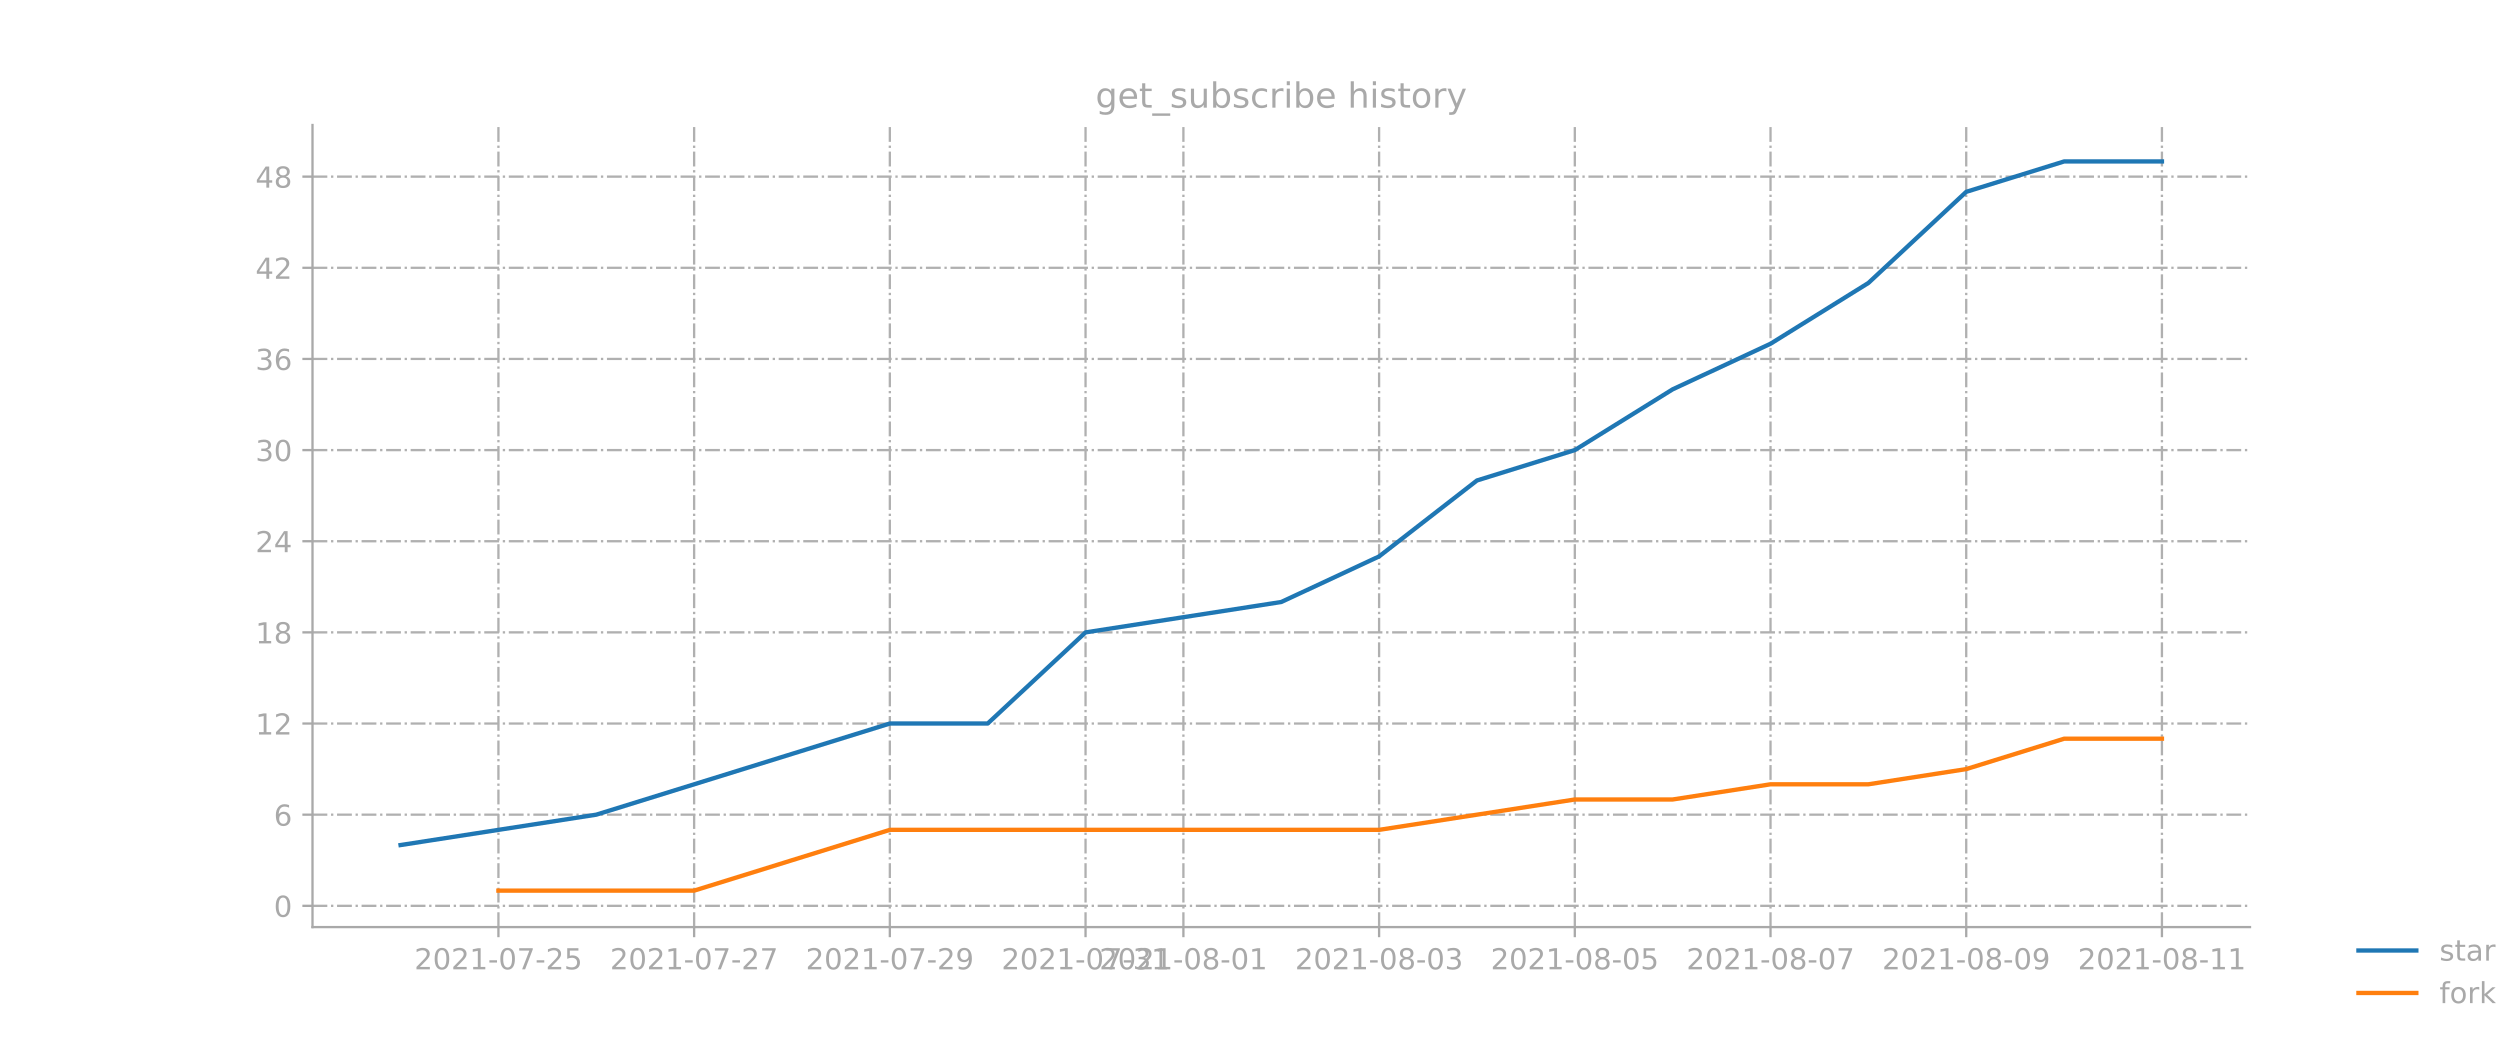
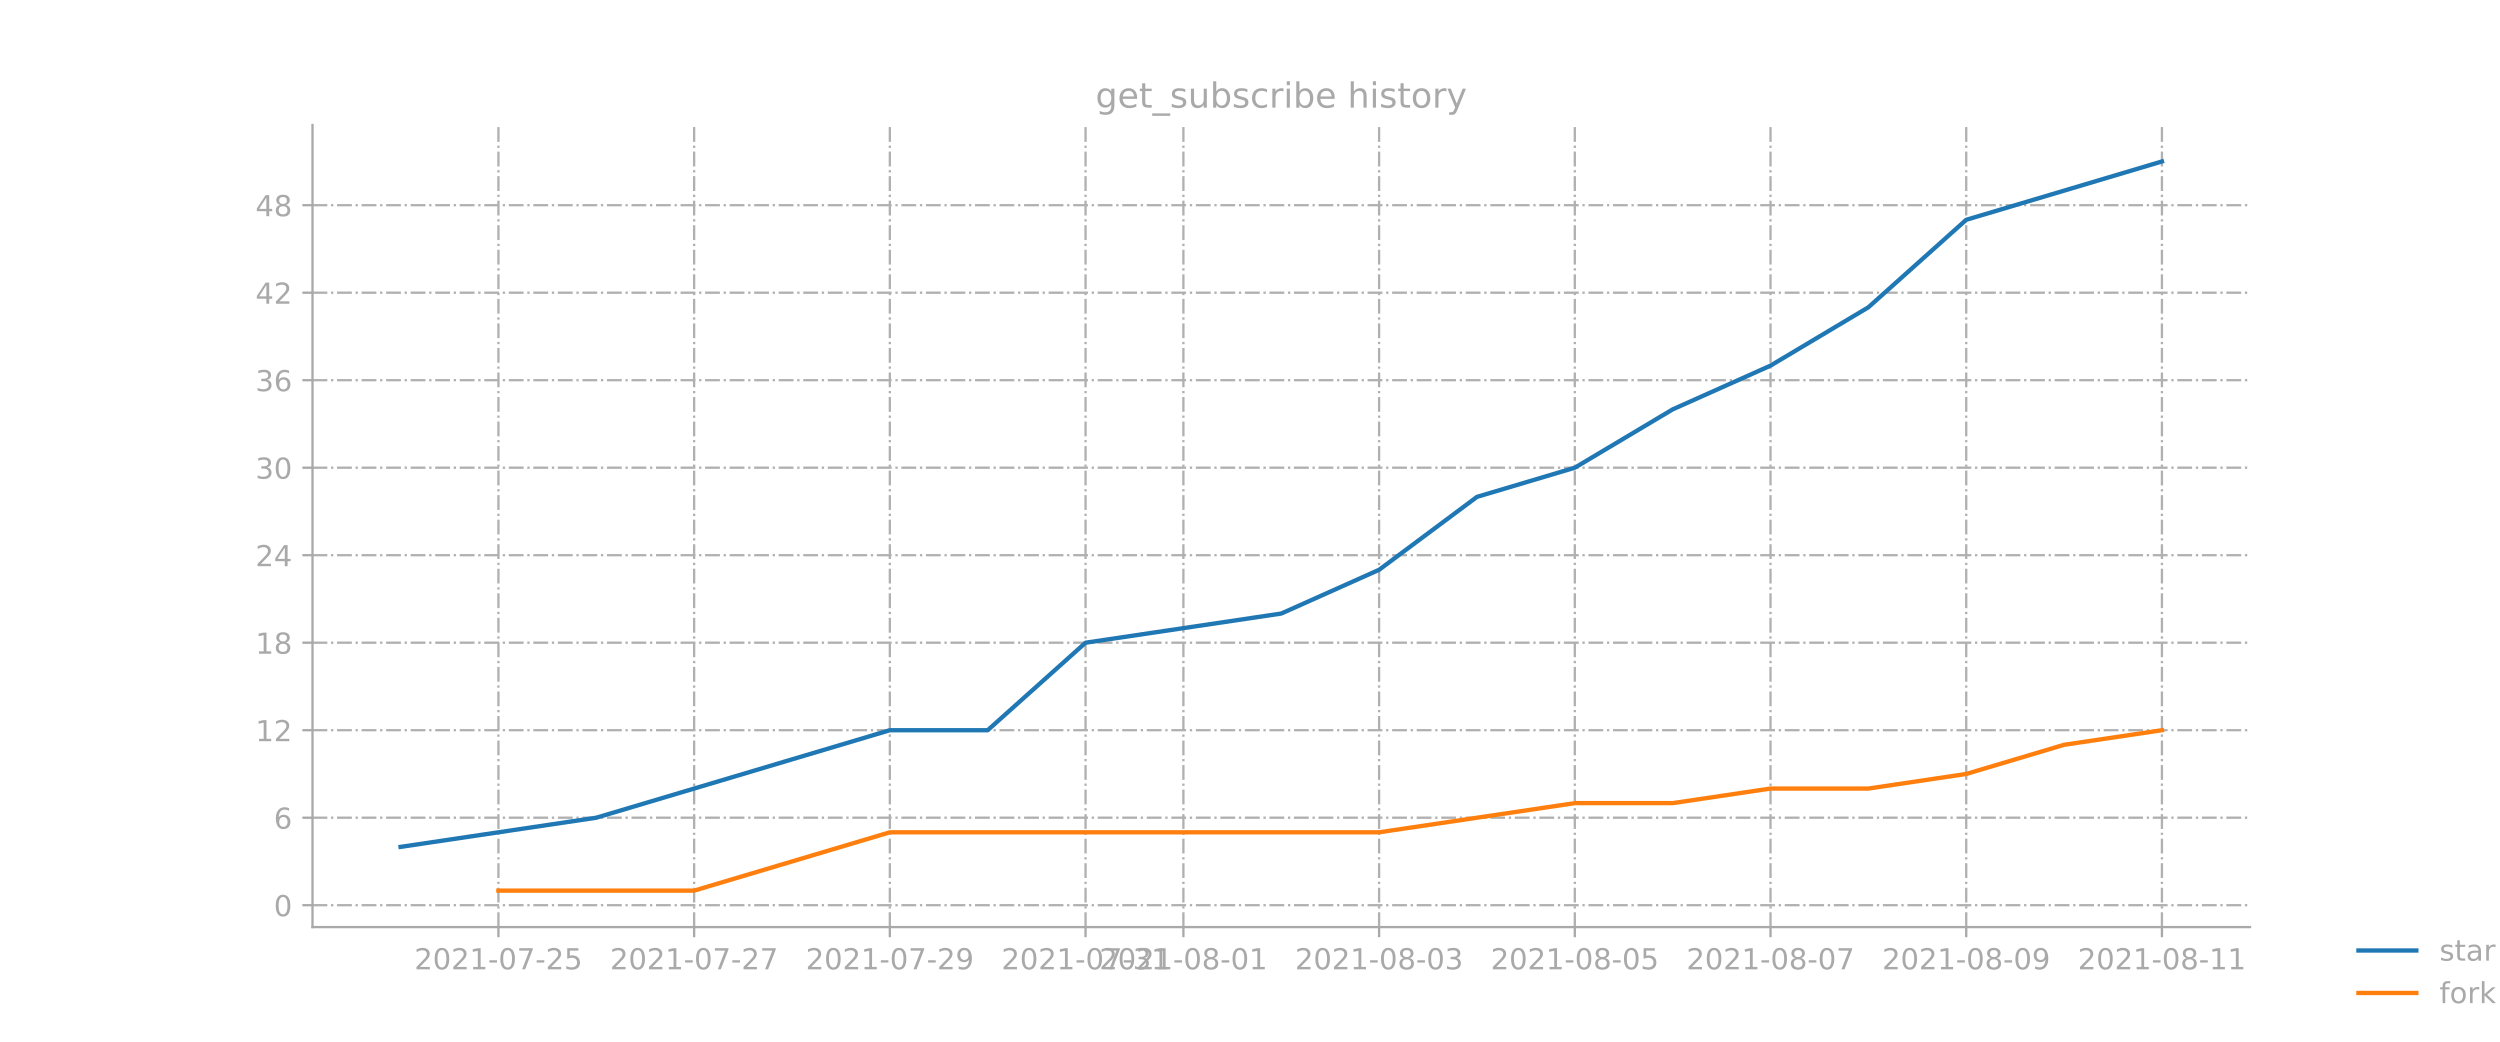
<svg xmlns="http://www.w3.org/2000/svg" xmlns:xlink="http://www.w3.org/1999/xlink" height="360pt" version="1.1" viewBox="0 0 864 360" width="864pt">
  <defs>
    <style type="text/css">*{stroke-linecap:butt;stroke-linejoin:round;}</style>
  </defs>
  <g id="figure_1">
    <g id="patch_1">
      <path d="M 0 360  L 864 360  L 864 0  L 0 0  z " style="fill:none;opacity:0;" />
    </g>
    <g id="axes_1">
      <g id="patch_2">
        <path d="M 108 320.4  L 777.6 320.4  L 777.6 43.2  L 108 43.2  z " style="fill:none;opacity:0;" />
      </g>
      <g id="matplotlib.axis_1">
        <g id="xtick_1">
          <g id="line2d_1">
-             <path clip-path="url(#pa66a70c514)" d="M 172.255 320.4  L 172.255 43.2  " style="fill:none;stroke:#b0b0b0;stroke-dasharray:5.12,1.28,0.8,1.28;stroke-dashoffset:0;stroke-width:0.8;" />
+             <path clip-path="url(#p1ab8860527)" d="M 172.255 320.4  L 172.255 43.2  " style="fill:none;stroke:#b0b0b0;stroke-dasharray:5.12,1.28,0.8,1.28;stroke-dashoffset:0;stroke-width:0.8;" />
          </g>
          <g id="line2d_2">
            <defs>
-               <path d="M 0 0  L 0 3.5  " id="m9c4c644aa0" style="stroke:#a9a9a9;stroke-width:0.8;" />
+               <path d="M 0 0  L 0 3.5  " id="mc7cd4d01b9" style="stroke:#a9a9a9;stroke-width:0.8;" />
            </defs>
            <g>
-               <use style="fill:#a9a9a9;stroke:#a9a9a9;stroke-width:0.8;" x="172.255" xlink:href="#m9c4c644aa0" y="320.4" />
+               <use style="fill:#a9a9a9;stroke:#a9a9a9;stroke-width:0.8;" x="172.255" xlink:href="#mc7cd4d01b9" y="320.4" />
            </g>
          </g>
          <g id="text_1">
            <g style="fill:#a9a9a9;" transform="translate(143.1967 334.9984)scale(0.1 -0.1)">
              <defs>
                <path d="M 1228 531  L 3431 531  L 3431 0  L 469 0  L 469 531  Q 828 903 1448 1529  Q 2069 2156 2228 2338  Q 2531 2678 2651 2914  Q 2772 3150 2772 3378  Q 2772 3750 2511 3984  Q 2250 4219 1831 4219  Q 1534 4219 1204 4116  Q 875 4013 500 3803  L 500 4441  Q 881 4594 1212 4672  Q 1544 4750 1819 4750  Q 2544 4750 2975 4387  Q 3406 4025 3406 3419  Q 3406 3131 3298 2873  Q 3191 2616 2906 2266  Q 2828 2175 2409 1742  Q 1991 1309 1228 531  z " id="DejaVuSans-32" transform="scale(0.015625)" />
                <path d="M 2034 4250  Q 1547 4250 1301 3770  Q 1056 3291 1056 2328  Q 1056 1369 1301 889  Q 1547 409 2034 409  Q 2525 409 2770 889  Q 3016 1369 3016 2328  Q 3016 3291 2770 3770  Q 2525 4250 2034 4250  z M 2034 4750  Q 2819 4750 3233 4129  Q 3647 3509 3647 2328  Q 3647 1150 3233 529  Q 2819 -91 2034 -91  Q 1250 -91 836 529  Q 422 1150 422 2328  Q 422 3509 836 4129  Q 1250 4750 2034 4750  z " id="DejaVuSans-30" transform="scale(0.015625)" />
                <path d="M 794 531  L 1825 531  L 1825 4091  L 703 3866  L 703 4441  L 1819 4666  L 2450 4666  L 2450 531  L 3481 531  L 3481 0  L 794 0  L 794 531  z " id="DejaVuSans-31" transform="scale(0.015625)" />
                <path d="M 313 2009  L 1997 2009  L 1997 1497  L 313 1497  L 313 2009  z " id="DejaVuSans-2d" transform="scale(0.015625)" />
                <path d="M 525 4666  L 3525 4666  L 3525 4397  L 1831 0  L 1172 0  L 2766 4134  L 525 4134  L 525 4666  z " id="DejaVuSans-37" transform="scale(0.015625)" />
                <path d="M 691 4666  L 3169 4666  L 3169 4134  L 1269 4134  L 1269 2991  Q 1406 3038 1543 3061  Q 1681 3084 1819 3084  Q 2600 3084 3056 2656  Q 3513 2228 3513 1497  Q 3513 744 3044 326  Q 2575 -91 1722 -91  Q 1428 -91 1123 -41  Q 819 9 494 109  L 494 744  Q 775 591 1075 516  Q 1375 441 1709 441  Q 2250 441 2565 725  Q 2881 1009 2881 1497  Q 2881 1984 2565 2268  Q 2250 2553 1709 2553  Q 1456 2553 1204 2497  Q 953 2441 691 2322  L 691 4666  z " id="DejaVuSans-35" transform="scale(0.015625)" />
              </defs>
              <use xlink:href="#DejaVuSans-32" />
              <use x="63.623" xlink:href="#DejaVuSans-30" />
              <use x="127.246" xlink:href="#DejaVuSans-32" />
              <use x="190.869" xlink:href="#DejaVuSans-31" />
              <use x="254.492" xlink:href="#DejaVuSans-2d" />
              <use x="290.576" xlink:href="#DejaVuSans-30" />
              <use x="354.199" xlink:href="#DejaVuSans-37" />
              <use x="417.822" xlink:href="#DejaVuSans-2d" />
              <use x="453.906" xlink:href="#DejaVuSans-32" />
              <use x="517.529" xlink:href="#DejaVuSans-35" />
            </g>
          </g>
        </g>
        <g id="xtick_2">
          <g id="line2d_3">
-             <path clip-path="url(#pa66a70c514)" d="M 239.891 320.4  L 239.891 43.2  " style="fill:none;stroke:#b0b0b0;stroke-dasharray:5.12,1.28,0.8,1.28;stroke-dashoffset:0;stroke-width:0.8;" />
+             <path clip-path="url(#p1ab8860527)" d="M 239.891 320.4  L 239.891 43.2  " style="fill:none;stroke:#b0b0b0;stroke-dasharray:5.12,1.28,0.8,1.28;stroke-dashoffset:0;stroke-width:0.8;" />
          </g>
          <g id="line2d_4">
            <g>
-               <use style="fill:#a9a9a9;stroke:#a9a9a9;stroke-width:0.8;" x="239.891" xlink:href="#m9c4c644aa0" y="320.4" />
+               <use style="fill:#a9a9a9;stroke:#a9a9a9;stroke-width:0.8;" x="239.891" xlink:href="#mc7cd4d01b9" y="320.4" />
            </g>
          </g>
          <g id="text_2">
            <g style="fill:#a9a9a9;" transform="translate(210.8331 334.9984)scale(0.1 -0.1)">
              <use xlink:href="#DejaVuSans-32" />
              <use x="63.623" xlink:href="#DejaVuSans-30" />
              <use x="127.246" xlink:href="#DejaVuSans-32" />
              <use x="190.869" xlink:href="#DejaVuSans-31" />
              <use x="254.492" xlink:href="#DejaVuSans-2d" />
              <use x="290.576" xlink:href="#DejaVuSans-30" />
              <use x="354.199" xlink:href="#DejaVuSans-37" />
              <use x="417.822" xlink:href="#DejaVuSans-2d" />
              <use x="453.906" xlink:href="#DejaVuSans-32" />
              <use x="517.529" xlink:href="#DejaVuSans-37" />
            </g>
          </g>
        </g>
        <g id="xtick_3">
          <g id="line2d_5">
-             <path clip-path="url(#pa66a70c514)" d="M 307.527 320.4  L 307.527 43.2  " style="fill:none;stroke:#b0b0b0;stroke-dasharray:5.12,1.28,0.8,1.28;stroke-dashoffset:0;stroke-width:0.8;" />
+             <path clip-path="url(#p1ab8860527)" d="M 307.527 320.4  L 307.527 43.2  " style="fill:none;stroke:#b0b0b0;stroke-dasharray:5.12,1.28,0.8,1.28;stroke-dashoffset:0;stroke-width:0.8;" />
          </g>
          <g id="line2d_6">
            <g>
-               <use style="fill:#a9a9a9;stroke:#a9a9a9;stroke-width:0.8;" x="307.527" xlink:href="#m9c4c644aa0" y="320.4" />
+               <use style="fill:#a9a9a9;stroke:#a9a9a9;stroke-width:0.8;" x="307.527" xlink:href="#mc7cd4d01b9" y="320.4" />
            </g>
          </g>
          <g id="text_3">
            <g style="fill:#a9a9a9;" transform="translate(278.4695 334.9984)scale(0.1 -0.1)">
              <defs>
                <path d="M 703 97  L 703 672  Q 941 559 1184 500  Q 1428 441 1663 441  Q 2288 441 2617 861  Q 2947 1281 2994 2138  Q 2813 1869 2534 1725  Q 2256 1581 1919 1581  Q 1219 1581 811 2004  Q 403 2428 403 3163  Q 403 3881 828 4315  Q 1253 4750 1959 4750  Q 2769 4750 3195 4129  Q 3622 3509 3622 2328  Q 3622 1225 3098 567  Q 2575 -91 1691 -91  Q 1453 -91 1209 -44  Q 966 3 703 97  z M 1959 2075  Q 2384 2075 2632 2365  Q 2881 2656 2881 3163  Q 2881 3666 2632 3958  Q 2384 4250 1959 4250  Q 1534 4250 1286 3958  Q 1038 3666 1038 3163  Q 1038 2656 1286 2365  Q 1534 2075 1959 2075  z " id="DejaVuSans-39" transform="scale(0.015625)" />
              </defs>
              <use xlink:href="#DejaVuSans-32" />
              <use x="63.623" xlink:href="#DejaVuSans-30" />
              <use x="127.246" xlink:href="#DejaVuSans-32" />
              <use x="190.869" xlink:href="#DejaVuSans-31" />
              <use x="254.492" xlink:href="#DejaVuSans-2d" />
              <use x="290.576" xlink:href="#DejaVuSans-30" />
              <use x="354.199" xlink:href="#DejaVuSans-37" />
              <use x="417.822" xlink:href="#DejaVuSans-2d" />
              <use x="453.906" xlink:href="#DejaVuSans-32" />
              <use x="517.529" xlink:href="#DejaVuSans-39" />
            </g>
          </g>
        </g>
        <g id="xtick_4">
          <g id="line2d_7">
-             <path clip-path="url(#pa66a70c514)" d="M 375.164 320.4  L 375.164 43.2  " style="fill:none;stroke:#b0b0b0;stroke-dasharray:5.12,1.28,0.8,1.28;stroke-dashoffset:0;stroke-width:0.8;" />
+             <path clip-path="url(#p1ab8860527)" d="M 375.164 320.4  L 375.164 43.2  " style="fill:none;stroke:#b0b0b0;stroke-dasharray:5.12,1.28,0.8,1.28;stroke-dashoffset:0;stroke-width:0.8;" />
          </g>
          <g id="line2d_8">
            <g>
-               <use style="fill:#a9a9a9;stroke:#a9a9a9;stroke-width:0.8;" x="375.164" xlink:href="#m9c4c644aa0" y="320.4" />
+               <use style="fill:#a9a9a9;stroke:#a9a9a9;stroke-width:0.8;" x="375.164" xlink:href="#mc7cd4d01b9" y="320.4" />
            </g>
          </g>
          <g id="text_4">
            <g style="fill:#a9a9a9;" transform="translate(346.1058 334.9984)scale(0.1 -0.1)">
              <defs>
                <path d="M 2597 2516  Q 3050 2419 3304 2112  Q 3559 1806 3559 1356  Q 3559 666 3084 287  Q 2609 -91 1734 -91  Q 1441 -91 1130 -33  Q 819 25 488 141  L 488 750  Q 750 597 1062 519  Q 1375 441 1716 441  Q 2309 441 2620 675  Q 2931 909 2931 1356  Q 2931 1769 2642 2001  Q 2353 2234 1838 2234  L 1294 2234  L 1294 2753  L 1863 2753  Q 2328 2753 2575 2939  Q 2822 3125 2822 3475  Q 2822 3834 2567 4026  Q 2313 4219 1838 4219  Q 1578 4219 1281 4162  Q 984 4106 628 3988  L 628 4550  Q 988 4650 1302 4700  Q 1616 4750 1894 4750  Q 2613 4750 3031 4423  Q 3450 4097 3450 3541  Q 3450 3153 3228 2886  Q 3006 2619 2597 2516  z " id="DejaVuSans-33" transform="scale(0.015625)" />
              </defs>
              <use xlink:href="#DejaVuSans-32" />
              <use x="63.623" xlink:href="#DejaVuSans-30" />
              <use x="127.246" xlink:href="#DejaVuSans-32" />
              <use x="190.869" xlink:href="#DejaVuSans-31" />
              <use x="254.492" xlink:href="#DejaVuSans-2d" />
              <use x="290.576" xlink:href="#DejaVuSans-30" />
              <use x="354.199" xlink:href="#DejaVuSans-37" />
              <use x="417.822" xlink:href="#DejaVuSans-2d" />
              <use x="453.906" xlink:href="#DejaVuSans-33" />
              <use x="517.529" xlink:href="#DejaVuSans-31" />
            </g>
          </g>
        </g>
        <g id="xtick_5">
          <g id="line2d_9">
-             <path clip-path="url(#pa66a70c514)" d="M 408.982 320.4  L 408.982 43.2  " style="fill:none;stroke:#b0b0b0;stroke-dasharray:5.12,1.28,0.8,1.28;stroke-dashoffset:0;stroke-width:0.8;" />
+             <path clip-path="url(#p1ab8860527)" d="M 408.982 320.4  L 408.982 43.2  " style="fill:none;stroke:#b0b0b0;stroke-dasharray:5.12,1.28,0.8,1.28;stroke-dashoffset:0;stroke-width:0.8;" />
          </g>
          <g id="line2d_10">
            <g>
-               <use style="fill:#a9a9a9;stroke:#a9a9a9;stroke-width:0.8;" x="408.982" xlink:href="#m9c4c644aa0" y="320.4" />
+               <use style="fill:#a9a9a9;stroke:#a9a9a9;stroke-width:0.8;" x="408.982" xlink:href="#mc7cd4d01b9" y="320.4" />
            </g>
          </g>
          <g id="text_5">
            <g style="fill:#a9a9a9;" transform="translate(379.924 334.9984)scale(0.1 -0.1)">
              <defs>
                <path d="M 2034 2216  Q 1584 2216 1326 1975  Q 1069 1734 1069 1313  Q 1069 891 1326 650  Q 1584 409 2034 409  Q 2484 409 2743 651  Q 3003 894 3003 1313  Q 3003 1734 2745 1975  Q 2488 2216 2034 2216  z M 1403 2484  Q 997 2584 770 2862  Q 544 3141 544 3541  Q 544 4100 942 4425  Q 1341 4750 2034 4750  Q 2731 4750 3128 4425  Q 3525 4100 3525 3541  Q 3525 3141 3298 2862  Q 3072 2584 2669 2484  Q 3125 2378 3379 2068  Q 3634 1759 3634 1313  Q 3634 634 3220 271  Q 2806 -91 2034 -91  Q 1263 -91 848 271  Q 434 634 434 1313  Q 434 1759 690 2068  Q 947 2378 1403 2484  z M 1172 3481  Q 1172 3119 1398 2916  Q 1625 2713 2034 2713  Q 2441 2713 2670 2916  Q 2900 3119 2900 3481  Q 2900 3844 2670 4047  Q 2441 4250 2034 4250  Q 1625 4250 1398 4047  Q 1172 3844 1172 3481  z " id="DejaVuSans-38" transform="scale(0.015625)" />
              </defs>
              <use xlink:href="#DejaVuSans-32" />
              <use x="63.623" xlink:href="#DejaVuSans-30" />
              <use x="127.246" xlink:href="#DejaVuSans-32" />
              <use x="190.869" xlink:href="#DejaVuSans-31" />
              <use x="254.492" xlink:href="#DejaVuSans-2d" />
              <use x="290.576" xlink:href="#DejaVuSans-30" />
              <use x="354.199" xlink:href="#DejaVuSans-38" />
              <use x="417.822" xlink:href="#DejaVuSans-2d" />
              <use x="453.906" xlink:href="#DejaVuSans-30" />
              <use x="517.529" xlink:href="#DejaVuSans-31" />
            </g>
          </g>
        </g>
        <g id="xtick_6">
          <g id="line2d_11">
-             <path clip-path="url(#pa66a70c514)" d="M 476.618 320.4  L 476.618 43.2  " style="fill:none;stroke:#b0b0b0;stroke-dasharray:5.12,1.28,0.8,1.28;stroke-dashoffset:0;stroke-width:0.8;" />
+             <path clip-path="url(#p1ab8860527)" d="M 476.618 320.4  L 476.618 43.2  " style="fill:none;stroke:#b0b0b0;stroke-dasharray:5.12,1.28,0.8,1.28;stroke-dashoffset:0;stroke-width:0.8;" />
          </g>
          <g id="line2d_12">
            <g>
-               <use style="fill:#a9a9a9;stroke:#a9a9a9;stroke-width:0.8;" x="476.618" xlink:href="#m9c4c644aa0" y="320.4" />
+               <use style="fill:#a9a9a9;stroke:#a9a9a9;stroke-width:0.8;" x="476.618" xlink:href="#mc7cd4d01b9" y="320.4" />
            </g>
          </g>
          <g id="text_6">
            <g style="fill:#a9a9a9;" transform="translate(447.5604 334.9984)scale(0.1 -0.1)">
              <use xlink:href="#DejaVuSans-32" />
              <use x="63.623" xlink:href="#DejaVuSans-30" />
              <use x="127.246" xlink:href="#DejaVuSans-32" />
              <use x="190.869" xlink:href="#DejaVuSans-31" />
              <use x="254.492" xlink:href="#DejaVuSans-2d" />
              <use x="290.576" xlink:href="#DejaVuSans-30" />
              <use x="354.199" xlink:href="#DejaVuSans-38" />
              <use x="417.822" xlink:href="#DejaVuSans-2d" />
              <use x="453.906" xlink:href="#DejaVuSans-30" />
              <use x="517.529" xlink:href="#DejaVuSans-33" />
            </g>
          </g>
        </g>
        <g id="xtick_7">
          <g id="line2d_13">
-             <path clip-path="url(#pa66a70c514)" d="M 544.255 320.4  L 544.255 43.2  " style="fill:none;stroke:#b0b0b0;stroke-dasharray:5.12,1.28,0.8,1.28;stroke-dashoffset:0;stroke-width:0.8;" />
+             <path clip-path="url(#p1ab8860527)" d="M 544.255 320.4  L 544.255 43.2  " style="fill:none;stroke:#b0b0b0;stroke-dasharray:5.12,1.28,0.8,1.28;stroke-dashoffset:0;stroke-width:0.8;" />
          </g>
          <g id="line2d_14">
            <g>
-               <use style="fill:#a9a9a9;stroke:#a9a9a9;stroke-width:0.8;" x="544.255" xlink:href="#m9c4c644aa0" y="320.4" />
+               <use style="fill:#a9a9a9;stroke:#a9a9a9;stroke-width:0.8;" x="544.255" xlink:href="#mc7cd4d01b9" y="320.4" />
            </g>
          </g>
          <g id="text_7">
            <g style="fill:#a9a9a9;" transform="translate(515.1967 334.9984)scale(0.1 -0.1)">
              <use xlink:href="#DejaVuSans-32" />
              <use x="63.623" xlink:href="#DejaVuSans-30" />
              <use x="127.246" xlink:href="#DejaVuSans-32" />
              <use x="190.869" xlink:href="#DejaVuSans-31" />
              <use x="254.492" xlink:href="#DejaVuSans-2d" />
              <use x="290.576" xlink:href="#DejaVuSans-30" />
              <use x="354.199" xlink:href="#DejaVuSans-38" />
              <use x="417.822" xlink:href="#DejaVuSans-2d" />
              <use x="453.906" xlink:href="#DejaVuSans-30" />
              <use x="517.529" xlink:href="#DejaVuSans-35" />
            </g>
          </g>
        </g>
        <g id="xtick_8">
          <g id="line2d_15">
-             <path clip-path="url(#pa66a70c514)" d="M 611.891 320.4  L 611.891 43.2  " style="fill:none;stroke:#b0b0b0;stroke-dasharray:5.12,1.28,0.8,1.28;stroke-dashoffset:0;stroke-width:0.8;" />
+             <path clip-path="url(#p1ab8860527)" d="M 611.891 320.4  L 611.891 43.2  " style="fill:none;stroke:#b0b0b0;stroke-dasharray:5.12,1.28,0.8,1.28;stroke-dashoffset:0;stroke-width:0.8;" />
          </g>
          <g id="line2d_16">
            <g>
-               <use style="fill:#a9a9a9;stroke:#a9a9a9;stroke-width:0.8;" x="611.891" xlink:href="#m9c4c644aa0" y="320.4" />
+               <use style="fill:#a9a9a9;stroke:#a9a9a9;stroke-width:0.8;" x="611.891" xlink:href="#mc7cd4d01b9" y="320.4" />
            </g>
          </g>
          <g id="text_8">
            <g style="fill:#a9a9a9;" transform="translate(582.8331 334.9984)scale(0.1 -0.1)">
              <use xlink:href="#DejaVuSans-32" />
              <use x="63.623" xlink:href="#DejaVuSans-30" />
              <use x="127.246" xlink:href="#DejaVuSans-32" />
              <use x="190.869" xlink:href="#DejaVuSans-31" />
              <use x="254.492" xlink:href="#DejaVuSans-2d" />
              <use x="290.576" xlink:href="#DejaVuSans-30" />
              <use x="354.199" xlink:href="#DejaVuSans-38" />
              <use x="417.822" xlink:href="#DejaVuSans-2d" />
              <use x="453.906" xlink:href="#DejaVuSans-30" />
              <use x="517.529" xlink:href="#DejaVuSans-37" />
            </g>
          </g>
        </g>
        <g id="xtick_9">
          <g id="line2d_17">
-             <path clip-path="url(#pa66a70c514)" d="M 679.527 320.4  L 679.527 43.2  " style="fill:none;stroke:#b0b0b0;stroke-dasharray:5.12,1.28,0.8,1.28;stroke-dashoffset:0;stroke-width:0.8;" />
+             <path clip-path="url(#p1ab8860527)" d="M 679.527 320.4  L 679.527 43.2  " style="fill:none;stroke:#b0b0b0;stroke-dasharray:5.12,1.28,0.8,1.28;stroke-dashoffset:0;stroke-width:0.8;" />
          </g>
          <g id="line2d_18">
            <g>
-               <use style="fill:#a9a9a9;stroke:#a9a9a9;stroke-width:0.8;" x="679.527" xlink:href="#m9c4c644aa0" y="320.4" />
+               <use style="fill:#a9a9a9;stroke:#a9a9a9;stroke-width:0.8;" x="679.527" xlink:href="#mc7cd4d01b9" y="320.4" />
            </g>
          </g>
          <g id="text_9">
            <g style="fill:#a9a9a9;" transform="translate(650.4695 334.9984)scale(0.1 -0.1)">
              <use xlink:href="#DejaVuSans-32" />
              <use x="63.623" xlink:href="#DejaVuSans-30" />
              <use x="127.246" xlink:href="#DejaVuSans-32" />
              <use x="190.869" xlink:href="#DejaVuSans-31" />
              <use x="254.492" xlink:href="#DejaVuSans-2d" />
              <use x="290.576" xlink:href="#DejaVuSans-30" />
              <use x="354.199" xlink:href="#DejaVuSans-38" />
              <use x="417.822" xlink:href="#DejaVuSans-2d" />
              <use x="453.906" xlink:href="#DejaVuSans-30" />
              <use x="517.529" xlink:href="#DejaVuSans-39" />
            </g>
          </g>
        </g>
        <g id="xtick_10">
          <g id="line2d_19">
-             <path clip-path="url(#pa66a70c514)" d="M 747.164 320.4  L 747.164 43.2  " style="fill:none;stroke:#b0b0b0;stroke-dasharray:5.12,1.28,0.8,1.28;stroke-dashoffset:0;stroke-width:0.8;" />
+             <path clip-path="url(#p1ab8860527)" d="M 747.164 320.4  L 747.164 43.2  " style="fill:none;stroke:#b0b0b0;stroke-dasharray:5.12,1.28,0.8,1.28;stroke-dashoffset:0;stroke-width:0.8;" />
          </g>
          <g id="line2d_20">
            <g>
-               <use style="fill:#a9a9a9;stroke:#a9a9a9;stroke-width:0.8;" x="747.164" xlink:href="#m9c4c644aa0" y="320.4" />
+               <use style="fill:#a9a9a9;stroke:#a9a9a9;stroke-width:0.8;" x="747.164" xlink:href="#mc7cd4d01b9" y="320.4" />
            </g>
          </g>
          <g id="text_10">
            <g style="fill:#a9a9a9;" transform="translate(718.1058 334.9984)scale(0.1 -0.1)">
              <use xlink:href="#DejaVuSans-32" />
              <use x="63.623" xlink:href="#DejaVuSans-30" />
              <use x="127.246" xlink:href="#DejaVuSans-32" />
              <use x="190.869" xlink:href="#DejaVuSans-31" />
              <use x="254.492" xlink:href="#DejaVuSans-2d" />
              <use x="290.576" xlink:href="#DejaVuSans-30" />
              <use x="354.199" xlink:href="#DejaVuSans-38" />
              <use x="417.822" xlink:href="#DejaVuSans-2d" />
              <use x="453.906" xlink:href="#DejaVuSans-31" />
              <use x="517.529" xlink:href="#DejaVuSans-31" />
            </g>
          </g>
        </g>
      </g>
      <g id="matplotlib.axis_2">
        <g id="ytick_1">
          <g id="line2d_21">
-             <path clip-path="url(#pa66a70c514)" d="M 108 313.05  L 777.6 313.05  " style="fill:none;stroke:#b0b0b0;stroke-dasharray:5.12,1.28,0.8,1.28;stroke-dashoffset:0;stroke-width:0.8;" />
+             <path clip-path="url(#p1ab8860527)" d="M 108 312.84  L 777.6 312.84  " style="fill:none;stroke:#b0b0b0;stroke-dasharray:5.12,1.28,0.8,1.28;stroke-dashoffset:0;stroke-width:0.8;" />
          </g>
          <g id="line2d_22">
            <defs>
-               <path d="M 0 0  L -3.5 0  " id="mc742e04652" style="stroke:#a9a9a9;stroke-width:0.8;" />
+               <path d="M 0 0  L -3.5 0  " id="mb8221a6ba2" style="stroke:#a9a9a9;stroke-width:0.8;" />
            </defs>
            <g>
-               <use style="fill:#a9a9a9;stroke:#a9a9a9;stroke-width:0.8;" x="108" xlink:href="#mc742e04652" y="313.05" />
+               <use style="fill:#a9a9a9;stroke:#a9a9a9;stroke-width:0.8;" x="108" xlink:href="#mb8221a6ba2" y="312.84" />
            </g>
          </g>
          <g id="text_11">
-             <g style="fill:#a9a9a9;" transform="translate(94.6375 316.8492)scale(0.1 -0.1)">
+             <g style="fill:#a9a9a9;" transform="translate(94.6375 316.6392)scale(0.1 -0.1)">
              <use xlink:href="#DejaVuSans-30" />
            </g>
          </g>
        </g>
        <g id="ytick_2">
          <g id="line2d_23">
-             <path clip-path="url(#pa66a70c514)" d="M 108 281.55  L 777.6 281.55  " style="fill:none;stroke:#b0b0b0;stroke-dasharray:5.12,1.28,0.8,1.28;stroke-dashoffset:0;stroke-width:0.8;" />
+             <path clip-path="url(#p1ab8860527)" d="M 108 282.6  L 777.6 282.6  " style="fill:none;stroke:#b0b0b0;stroke-dasharray:5.12,1.28,0.8,1.28;stroke-dashoffset:0;stroke-width:0.8;" />
          </g>
          <g id="line2d_24">
            <g>
-               <use style="fill:#a9a9a9;stroke:#a9a9a9;stroke-width:0.8;" x="108" xlink:href="#mc742e04652" y="281.55" />
+               <use style="fill:#a9a9a9;stroke:#a9a9a9;stroke-width:0.8;" x="108" xlink:href="#mb8221a6ba2" y="282.6" />
            </g>
          </g>
          <g id="text_12">
-             <g style="fill:#a9a9a9;" transform="translate(94.6375 285.3492)scale(0.1 -0.1)">
+             <g style="fill:#a9a9a9;" transform="translate(94.6375 286.3992)scale(0.1 -0.1)">
              <defs>
                <path d="M 2113 2584  Q 1688 2584 1439 2293  Q 1191 2003 1191 1497  Q 1191 994 1439 701  Q 1688 409 2113 409  Q 2538 409 2786 701  Q 3034 994 3034 1497  Q 3034 2003 2786 2293  Q 2538 2584 2113 2584  z M 3366 4563  L 3366 3988  Q 3128 4100 2886 4159  Q 2644 4219 2406 4219  Q 1781 4219 1451 3797  Q 1122 3375 1075 2522  Q 1259 2794 1537 2939  Q 1816 3084 2150 3084  Q 2853 3084 3261 2657  Q 3669 2231 3669 1497  Q 3669 778 3244 343  Q 2819 -91 2113 -91  Q 1303 -91 875 529  Q 447 1150 447 2328  Q 447 3434 972 4092  Q 1497 4750 2381 4750  Q 2619 4750 2861 4703  Q 3103 4656 3366 4563  z " id="DejaVuSans-36" transform="scale(0.015625)" />
              </defs>
              <use xlink:href="#DejaVuSans-36" />
            </g>
          </g>
        </g>
        <g id="ytick_3">
          <g id="line2d_25">
-             <path clip-path="url(#pa66a70c514)" d="M 108 250.05  L 777.6 250.05  " style="fill:none;stroke:#b0b0b0;stroke-dasharray:5.12,1.28,0.8,1.28;stroke-dashoffset:0;stroke-width:0.8;" />
+             <path clip-path="url(#p1ab8860527)" d="M 108 252.36  L 777.6 252.36  " style="fill:none;stroke:#b0b0b0;stroke-dasharray:5.12,1.28,0.8,1.28;stroke-dashoffset:0;stroke-width:0.8;" />
          </g>
          <g id="line2d_26">
            <g>
-               <use style="fill:#a9a9a9;stroke:#a9a9a9;stroke-width:0.8;" x="108" xlink:href="#mc742e04652" y="250.05" />
+               <use style="fill:#a9a9a9;stroke:#a9a9a9;stroke-width:0.8;" x="108" xlink:href="#mb8221a6ba2" y="252.36" />
            </g>
          </g>
          <g id="text_13">
-             <g style="fill:#a9a9a9;" transform="translate(88.275 253.8492)scale(0.1 -0.1)">
+             <g style="fill:#a9a9a9;" transform="translate(88.275 256.1592)scale(0.1 -0.1)">
              <use xlink:href="#DejaVuSans-31" />
              <use x="63.623" xlink:href="#DejaVuSans-32" />
            </g>
          </g>
        </g>
        <g id="ytick_4">
          <g id="line2d_27">
-             <path clip-path="url(#pa66a70c514)" d="M 108 218.55  L 777.6 218.55  " style="fill:none;stroke:#b0b0b0;stroke-dasharray:5.12,1.28,0.8,1.28;stroke-dashoffset:0;stroke-width:0.8;" />
+             <path clip-path="url(#p1ab8860527)" d="M 108 222.12  L 777.6 222.12  " style="fill:none;stroke:#b0b0b0;stroke-dasharray:5.12,1.28,0.8,1.28;stroke-dashoffset:0;stroke-width:0.8;" />
          </g>
          <g id="line2d_28">
            <g>
-               <use style="fill:#a9a9a9;stroke:#a9a9a9;stroke-width:0.8;" x="108" xlink:href="#mc742e04652" y="218.55" />
+               <use style="fill:#a9a9a9;stroke:#a9a9a9;stroke-width:0.8;" x="108" xlink:href="#mb8221a6ba2" y="222.12" />
            </g>
          </g>
          <g id="text_14">
-             <g style="fill:#a9a9a9;" transform="translate(88.275 222.3492)scale(0.1 -0.1)">
+             <g style="fill:#a9a9a9;" transform="translate(88.275 225.9192)scale(0.1 -0.1)">
              <use xlink:href="#DejaVuSans-31" />
              <use x="63.623" xlink:href="#DejaVuSans-38" />
            </g>
          </g>
        </g>
        <g id="ytick_5">
          <g id="line2d_29">
-             <path clip-path="url(#pa66a70c514)" d="M 108 187.05  L 777.6 187.05  " style="fill:none;stroke:#b0b0b0;stroke-dasharray:5.12,1.28,0.8,1.28;stroke-dashoffset:0;stroke-width:0.8;" />
+             <path clip-path="url(#p1ab8860527)" d="M 108 191.88  L 777.6 191.88  " style="fill:none;stroke:#b0b0b0;stroke-dasharray:5.12,1.28,0.8,1.28;stroke-dashoffset:0;stroke-width:0.8;" />
          </g>
          <g id="line2d_30">
            <g>
-               <use style="fill:#a9a9a9;stroke:#a9a9a9;stroke-width:0.8;" x="108" xlink:href="#mc742e04652" y="187.05" />
+               <use style="fill:#a9a9a9;stroke:#a9a9a9;stroke-width:0.8;" x="108" xlink:href="#mb8221a6ba2" y="191.88" />
            </g>
          </g>
          <g id="text_15">
-             <g style="fill:#a9a9a9;" transform="translate(88.275 190.8492)scale(0.1 -0.1)">
+             <g style="fill:#a9a9a9;" transform="translate(88.275 195.6792)scale(0.1 -0.1)">
              <defs>
                <path d="M 2419 4116  L 825 1625  L 2419 1625  L 2419 4116  z M 2253 4666  L 3047 4666  L 3047 1625  L 3713 1625  L 3713 1100  L 3047 1100  L 3047 0  L 2419 0  L 2419 1100  L 313 1100  L 313 1709  L 2253 4666  z " id="DejaVuSans-34" transform="scale(0.015625)" />
              </defs>
              <use xlink:href="#DejaVuSans-32" />
              <use x="63.623" xlink:href="#DejaVuSans-34" />
            </g>
          </g>
        </g>
        <g id="ytick_6">
          <g id="line2d_31">
-             <path clip-path="url(#pa66a70c514)" d="M 108 155.55  L 777.6 155.55  " style="fill:none;stroke:#b0b0b0;stroke-dasharray:5.12,1.28,0.8,1.28;stroke-dashoffset:0;stroke-width:0.8;" />
+             <path clip-path="url(#p1ab8860527)" d="M 108 161.64  L 777.6 161.64  " style="fill:none;stroke:#b0b0b0;stroke-dasharray:5.12,1.28,0.8,1.28;stroke-dashoffset:0;stroke-width:0.8;" />
          </g>
          <g id="line2d_32">
            <g>
-               <use style="fill:#a9a9a9;stroke:#a9a9a9;stroke-width:0.8;" x="108" xlink:href="#mc742e04652" y="155.55" />
+               <use style="fill:#a9a9a9;stroke:#a9a9a9;stroke-width:0.8;" x="108" xlink:href="#mb8221a6ba2" y="161.64" />
            </g>
          </g>
          <g id="text_16">
-             <g style="fill:#a9a9a9;" transform="translate(88.275 159.3492)scale(0.1 -0.1)">
+             <g style="fill:#a9a9a9;" transform="translate(88.275 165.4392)scale(0.1 -0.1)">
              <use xlink:href="#DejaVuSans-33" />
              <use x="63.623" xlink:href="#DejaVuSans-30" />
            </g>
          </g>
        </g>
        <g id="ytick_7">
          <g id="line2d_33">
-             <path clip-path="url(#pa66a70c514)" d="M 108 124.05  L 777.6 124.05  " style="fill:none;stroke:#b0b0b0;stroke-dasharray:5.12,1.28,0.8,1.28;stroke-dashoffset:0;stroke-width:0.8;" />
+             <path clip-path="url(#p1ab8860527)" d="M 108 131.4  L 777.6 131.4  " style="fill:none;stroke:#b0b0b0;stroke-dasharray:5.12,1.28,0.8,1.28;stroke-dashoffset:0;stroke-width:0.8;" />
          </g>
          <g id="line2d_34">
            <g>
-               <use style="fill:#a9a9a9;stroke:#a9a9a9;stroke-width:0.8;" x="108" xlink:href="#mc742e04652" y="124.05" />
+               <use style="fill:#a9a9a9;stroke:#a9a9a9;stroke-width:0.8;" x="108" xlink:href="#mb8221a6ba2" y="131.4" />
            </g>
          </g>
          <g id="text_17">
-             <g style="fill:#a9a9a9;" transform="translate(88.275 127.8492)scale(0.1 -0.1)">
+             <g style="fill:#a9a9a9;" transform="translate(88.275 135.1992)scale(0.1 -0.1)">
              <use xlink:href="#DejaVuSans-33" />
              <use x="63.623" xlink:href="#DejaVuSans-36" />
            </g>
          </g>
        </g>
        <g id="ytick_8">
          <g id="line2d_35">
-             <path clip-path="url(#pa66a70c514)" d="M 108 92.55  L 777.6 92.55  " style="fill:none;stroke:#b0b0b0;stroke-dasharray:5.12,1.28,0.8,1.28;stroke-dashoffset:0;stroke-width:0.8;" />
+             <path clip-path="url(#p1ab8860527)" d="M 108 101.16  L 777.6 101.16  " style="fill:none;stroke:#b0b0b0;stroke-dasharray:5.12,1.28,0.8,1.28;stroke-dashoffset:0;stroke-width:0.8;" />
          </g>
          <g id="line2d_36">
            <g>
-               <use style="fill:#a9a9a9;stroke:#a9a9a9;stroke-width:0.8;" x="108" xlink:href="#mc742e04652" y="92.55" />
+               <use style="fill:#a9a9a9;stroke:#a9a9a9;stroke-width:0.8;" x="108" xlink:href="#mb8221a6ba2" y="101.16" />
            </g>
          </g>
          <g id="text_18">
-             <g style="fill:#a9a9a9;" transform="translate(88.275 96.34922)scale(0.1 -0.1)">
+             <g style="fill:#a9a9a9;" transform="translate(88.275 104.9592)scale(0.1 -0.1)">
              <use xlink:href="#DejaVuSans-34" />
              <use x="63.623" xlink:href="#DejaVuSans-32" />
            </g>
          </g>
        </g>
        <g id="ytick_9">
          <g id="line2d_37">
-             <path clip-path="url(#pa66a70c514)" d="M 108 61.05  L 777.6 61.05  " style="fill:none;stroke:#b0b0b0;stroke-dasharray:5.12,1.28,0.8,1.28;stroke-dashoffset:0;stroke-width:0.8;" />
+             <path clip-path="url(#p1ab8860527)" d="M 108 70.92  L 777.6 70.92  " style="fill:none;stroke:#b0b0b0;stroke-dasharray:5.12,1.28,0.8,1.28;stroke-dashoffset:0;stroke-width:0.8;" />
          </g>
          <g id="line2d_38">
            <g>
-               <use style="fill:#a9a9a9;stroke:#a9a9a9;stroke-width:0.8;" x="108" xlink:href="#mc742e04652" y="61.05" />
+               <use style="fill:#a9a9a9;stroke:#a9a9a9;stroke-width:0.8;" x="108" xlink:href="#mb8221a6ba2" y="70.92" />
            </g>
          </g>
          <g id="text_19">
-             <g style="fill:#a9a9a9;" transform="translate(88.275 64.84922)scale(0.1 -0.1)">
+             <g style="fill:#a9a9a9;" transform="translate(88.275 74.71922)scale(0.1 -0.1)">
              <use xlink:href="#DejaVuSans-34" />
              <use x="63.623" xlink:href="#DejaVuSans-38" />
            </g>
          </g>
        </g>
      </g>
      <g id="line2d_39">
-         <path clip-path="url(#pa66a70c514)" d="M 138.436 292.05  L 172.255 286.8  L 206.073 281.55  L 239.891 271.05  L 273.709 260.55  L 307.527 250.05  L 341.345 250.05  L 375.164 218.55  L 408.982 213.3  L 442.8 208.05  L 476.618 192.3  L 510.436 166.05  L 544.255 155.55  L 578.073 134.55  L 611.891 118.8  L 645.709 97.8  L 679.527 66.3  L 713.345 55.8  L 747.164 55.8  " style="fill:none;stroke:#1f77b4;stroke-linecap:square;stroke-width:1.5;" />
+         <path clip-path="url(#p1ab8860527)" d="M 138.436 292.68  L 172.255 287.64  L 206.073 282.6  L 239.891 272.52  L 273.709 262.44  L 307.527 252.36  L 341.345 252.36  L 375.164 222.12  L 408.982 217.08  L 442.8 212.04  L 476.618 196.92  L 510.436 171.72  L 544.255 161.64  L 578.073 141.48  L 611.891 126.36  L 645.709 106.2  L 679.527 75.96  L 713.345 65.88  L 747.164 55.8  " style="fill:none;stroke:#1f77b4;stroke-linecap:square;stroke-width:1.5;" />
      </g>
      <g id="line2d_40">
-         <path clip-path="url(#pa66a70c514)" d="M 172.255 307.8  L 206.073 307.8  L 239.891 307.8  L 273.709 297.3  L 307.527 286.8  L 341.345 286.8  L 375.164 286.8  L 408.982 286.8  L 442.8 286.8  L 476.618 286.8  L 510.436 281.55  L 544.255 276.3  L 578.073 276.3  L 611.891 271.05  L 645.709 271.05  L 679.527 265.8  L 713.345 255.3  L 747.164 255.3  " style="fill:none;stroke:#ff7f0e;stroke-linecap:square;stroke-width:1.5;" />
+         <path clip-path="url(#p1ab8860527)" d="M 172.255 307.8  L 206.073 307.8  L 239.891 307.8  L 273.709 297.72  L 307.527 287.64  L 341.345 287.64  L 375.164 287.64  L 408.982 287.64  L 442.8 287.64  L 476.618 287.64  L 510.436 282.6  L 544.255 277.56  L 578.073 277.56  L 611.891 272.52  L 645.709 272.52  L 679.527 267.48  L 713.345 257.4  L 747.164 252.36  " style="fill:none;stroke:#ff7f0e;stroke-linecap:square;stroke-width:1.5;" />
      </g>
      <g id="patch_3">
        <path d="M 108 320.4  L 108 43.2  " style="fill:none;stroke:#a9a9a9;stroke-linecap:square;stroke-linejoin:miter;stroke-width:0.8;" />
      </g>
      <g id="patch_4">
        <path d="M 777.6 320.4  L 777.6 43.2  " style="fill:none;" />
      </g>
      <g id="patch_5">
        <path d="M 108 320.4  L 777.6 320.4  " style="fill:none;stroke:#a9a9a9;stroke-linecap:square;stroke-linejoin:miter;stroke-width:0.8;" />
      </g>
      <g id="patch_6">
        <path d="M 108 43.2  L 777.6 43.2  " style="fill:none;" />
      </g>
      <g id="text_20">
        <g style="fill:#a9a9a9;" transform="translate(378.6075 37.2)scale(0.12 -0.12)">
          <defs>
            <path d="M 2906 1791  Q 2906 2416 2648 2759  Q 2391 3103 1925 3103  Q 1463 3103 1205 2759  Q 947 2416 947 1791  Q 947 1169 1205 825  Q 1463 481 1925 481  Q 2391 481 2648 825  Q 2906 1169 2906 1791  z M 3481 434  Q 3481 -459 3084 -895  Q 2688 -1331 1869 -1331  Q 1566 -1331 1297 -1286  Q 1028 -1241 775 -1147  L 775 -588  Q 1028 -725 1275 -790  Q 1522 -856 1778 -856  Q 2344 -856 2625 -561  Q 2906 -266 2906 331  L 2906 616  Q 2728 306 2450 153  Q 2172 0 1784 0  Q 1141 0 747 490  Q 353 981 353 1791  Q 353 2603 747 3093  Q 1141 3584 1784 3584  Q 2172 3584 2450 3431  Q 2728 3278 2906 2969  L 2906 3500  L 3481 3500  L 3481 434  z " id="DejaVuSans-67" transform="scale(0.015625)" />
            <path d="M 3597 1894  L 3597 1613  L 953 1613  Q 991 1019 1311 708  Q 1631 397 2203 397  Q 2534 397 2845 478  Q 3156 559 3463 722  L 3463 178  Q 3153 47 2828 -22  Q 2503 -91 2169 -91  Q 1331 -91 842 396  Q 353 884 353 1716  Q 353 2575 817 3079  Q 1281 3584 2069 3584  Q 2775 3584 3186 3129  Q 3597 2675 3597 1894  z M 3022 2063  Q 3016 2534 2758 2815  Q 2500 3097 2075 3097  Q 1594 3097 1305 2825  Q 1016 2553 972 2059  L 3022 2063  z " id="DejaVuSans-65" transform="scale(0.015625)" />
            <path d="M 1172 4494  L 1172 3500  L 2356 3500  L 2356 3053  L 1172 3053  L 1172 1153  Q 1172 725 1289 603  Q 1406 481 1766 481  L 2356 481  L 2356 0  L 1766 0  Q 1100 0 847 248  Q 594 497 594 1153  L 594 3053  L 172 3053  L 172 3500  L 594 3500  L 594 4494  L 1172 4494  z " id="DejaVuSans-74" transform="scale(0.015625)" />
            <path d="M 3263 -1063  L 3263 -1509  L -63 -1509  L -63 -1063  L 3263 -1063  z " id="DejaVuSans-5f" transform="scale(0.015625)" />
            <path d="M 2834 3397  L 2834 2853  Q 2591 2978 2328 3040  Q 2066 3103 1784 3103  Q 1356 3103 1142 2972  Q 928 2841 928 2578  Q 928 2378 1081 2264  Q 1234 2150 1697 2047  L 1894 2003  Q 2506 1872 2764 1633  Q 3022 1394 3022 966  Q 3022 478 2636 193  Q 2250 -91 1575 -91  Q 1294 -91 989 -36  Q 684 19 347 128  L 347 722  Q 666 556 975 473  Q 1284 391 1588 391  Q 1994 391 2212 530  Q 2431 669 2431 922  Q 2431 1156 2273 1281  Q 2116 1406 1581 1522  L 1381 1569  Q 847 1681 609 1914  Q 372 2147 372 2553  Q 372 3047 722 3315  Q 1072 3584 1716 3584  Q 2034 3584 2315 3537  Q 2597 3491 2834 3397  z " id="DejaVuSans-73" transform="scale(0.015625)" />
            <path d="M 544 1381  L 544 3500  L 1119 3500  L 1119 1403  Q 1119 906 1312 657  Q 1506 409 1894 409  Q 2359 409 2629 706  Q 2900 1003 2900 1516  L 2900 3500  L 3475 3500  L 3475 0  L 2900 0  L 2900 538  Q 2691 219 2414 64  Q 2138 -91 1772 -91  Q 1169 -91 856 284  Q 544 659 544 1381  z M 1991 3584  L 1991 3584  z " id="DejaVuSans-75" transform="scale(0.015625)" />
            <path d="M 3116 1747  Q 3116 2381 2855 2742  Q 2594 3103 2138 3103  Q 1681 3103 1420 2742  Q 1159 2381 1159 1747  Q 1159 1113 1420 752  Q 1681 391 2138 391  Q 2594 391 2855 752  Q 3116 1113 3116 1747  z M 1159 2969  Q 1341 3281 1617 3432  Q 1894 3584 2278 3584  Q 2916 3584 3314 3078  Q 3713 2572 3713 1747  Q 3713 922 3314 415  Q 2916 -91 2278 -91  Q 1894 -91 1617 61  Q 1341 213 1159 525  L 1159 0  L 581 0  L 581 4863  L 1159 4863  L 1159 2969  z " id="DejaVuSans-62" transform="scale(0.015625)" />
            <path d="M 3122 3366  L 3122 2828  Q 2878 2963 2633 3030  Q 2388 3097 2138 3097  Q 1578 3097 1268 2742  Q 959 2388 959 1747  Q 959 1106 1268 751  Q 1578 397 2138 397  Q 2388 397 2633 464  Q 2878 531 3122 666  L 3122 134  Q 2881 22 2623 -34  Q 2366 -91 2075 -91  Q 1284 -91 818 406  Q 353 903 353 1747  Q 353 2603 823 3093  Q 1294 3584 2113 3584  Q 2378 3584 2631 3529  Q 2884 3475 3122 3366  z " id="DejaVuSans-63" transform="scale(0.015625)" />
            <path d="M 2631 2963  Q 2534 3019 2420 3045  Q 2306 3072 2169 3072  Q 1681 3072 1420 2755  Q 1159 2438 1159 1844  L 1159 0  L 581 0  L 581 3500  L 1159 3500  L 1159 2956  Q 1341 3275 1631 3429  Q 1922 3584 2338 3584  Q 2397 3584 2469 3576  Q 2541 3569 2628 3553  L 2631 2963  z " id="DejaVuSans-72" transform="scale(0.015625)" />
            <path d="M 603 3500  L 1178 3500  L 1178 0  L 603 0  L 603 3500  z M 603 4863  L 1178 4863  L 1178 4134  L 603 4134  L 603 4863  z " id="DejaVuSans-69" transform="scale(0.015625)" />
            <path id="DejaVuSans-20" transform="scale(0.015625)" />
            <path d="M 3513 2113  L 3513 0  L 2938 0  L 2938 2094  Q 2938 2591 2744 2837  Q 2550 3084 2163 3084  Q 1697 3084 1428 2787  Q 1159 2491 1159 1978  L 1159 0  L 581 0  L 581 4863  L 1159 4863  L 1159 2956  Q 1366 3272 1645 3428  Q 1925 3584 2291 3584  Q 2894 3584 3203 3211  Q 3513 2838 3513 2113  z " id="DejaVuSans-68" transform="scale(0.015625)" />
            <path d="M 1959 3097  Q 1497 3097 1228 2736  Q 959 2375 959 1747  Q 959 1119 1226 758  Q 1494 397 1959 397  Q 2419 397 2687 759  Q 2956 1122 2956 1747  Q 2956 2369 2687 2733  Q 2419 3097 1959 3097  z M 1959 3584  Q 2709 3584 3137 3096  Q 3566 2609 3566 1747  Q 3566 888 3137 398  Q 2709 -91 1959 -91  Q 1206 -91 779 398  Q 353 888 353 1747  Q 353 2609 779 3096  Q 1206 3584 1959 3584  z " id="DejaVuSans-6f" transform="scale(0.015625)" />
            <path d="M 2059 -325  Q 1816 -950 1584 -1140  Q 1353 -1331 966 -1331  L 506 -1331  L 506 -850  L 844 -850  Q 1081 -850 1212 -737  Q 1344 -625 1503 -206  L 1606 56  L 191 3500  L 800 3500  L 1894 763  L 2988 3500  L 3597 3500  L 2059 -325  z " id="DejaVuSans-79" transform="scale(0.015625)" />
          </defs>
          <use xlink:href="#DejaVuSans-67" />
          <use x="63.477" xlink:href="#DejaVuSans-65" />
          <use x="125" xlink:href="#DejaVuSans-74" />
          <use x="164.209" xlink:href="#DejaVuSans-5f" />
          <use x="214.209" xlink:href="#DejaVuSans-73" />
          <use x="266.309" xlink:href="#DejaVuSans-75" />
          <use x="329.688" xlink:href="#DejaVuSans-62" />
          <use x="393.164" xlink:href="#DejaVuSans-73" />
          <use x="445.264" xlink:href="#DejaVuSans-63" />
          <use x="500.244" xlink:href="#DejaVuSans-72" />
          <use x="541.357" xlink:href="#DejaVuSans-69" />
          <use x="569.141" xlink:href="#DejaVuSans-62" />
          <use x="632.617" xlink:href="#DejaVuSans-65" />
          <use x="694.141" xlink:href="#DejaVuSans-20" />
          <use x="725.928" xlink:href="#DejaVuSans-68" />
          <use x="789.307" xlink:href="#DejaVuSans-69" />
          <use x="817.09" xlink:href="#DejaVuSans-73" />
          <use x="869.189" xlink:href="#DejaVuSans-74" />
          <use x="908.398" xlink:href="#DejaVuSans-6f" />
          <use x="969.58" xlink:href="#DejaVuSans-72" />
          <use x="1010.693" xlink:href="#DejaVuSans-79" />
        </g>
      </g>
      <g id="legend_1">
        <g id="line2d_41">
          <path d="M 815.08 328.498  L 835.08 328.498  " style="fill:none;stroke:#1f77b4;stroke-linecap:square;stroke-width:1.5;" />
        </g>
        <g id="line2d_42" />
        <g id="text_21">
          <g style="fill:#a9a9a9;" transform="translate(843.08 331.9984)scale(0.1 -0.1)">
            <defs>
              <path d="M 2194 1759  Q 1497 1759 1228 1600  Q 959 1441 959 1056  Q 959 750 1161 570  Q 1363 391 1709 391  Q 2188 391 2477 730  Q 2766 1069 2766 1631  L 2766 1759  L 2194 1759  z M 3341 1997  L 3341 0  L 2766 0  L 2766 531  Q 2569 213 2275 61  Q 1981 -91 1556 -91  Q 1019 -91 701 211  Q 384 513 384 1019  Q 384 1609 779 1909  Q 1175 2209 1959 2209  L 2766 2209  L 2766 2266  Q 2766 2663 2505 2880  Q 2244 3097 1772 3097  Q 1472 3097 1187 3025  Q 903 2953 641 2809  L 641 3341  Q 956 3463 1253 3523  Q 1550 3584 1831 3584  Q 2591 3584 2966 3190  Q 3341 2797 3341 1997  z " id="DejaVuSans-61" transform="scale(0.015625)" />
            </defs>
            <use xlink:href="#DejaVuSans-73" />
            <use x="52.1" xlink:href="#DejaVuSans-74" />
            <use x="91.309" xlink:href="#DejaVuSans-61" />
            <use x="152.588" xlink:href="#DejaVuSans-72" />
          </g>
        </g>
        <g id="line2d_43">
          <path d="M 815.08 343.177  L 835.08 343.177  " style="fill:none;stroke:#ff7f0e;stroke-linecap:square;stroke-width:1.5;" />
        </g>
        <g id="line2d_44" />
        <g id="text_22">
          <g style="fill:#a9a9a9;" transform="translate(843.08 346.6766)scale(0.1 -0.1)">
            <defs>
              <path d="M 2375 4863  L 2375 4384  L 1825 4384  Q 1516 4384 1395 4259  Q 1275 4134 1275 3809  L 1275 3500  L 2222 3500  L 2222 3053  L 1275 3053  L 1275 0  L 697 0  L 697 3053  L 147 3053  L 147 3500  L 697 3500  L 697 3744  Q 697 4328 969 4595  Q 1241 4863 1831 4863  L 2375 4863  z " id="DejaVuSans-66" transform="scale(0.015625)" />
              <path d="M 581 4863  L 1159 4863  L 1159 1991  L 2875 3500  L 3609 3500  L 1753 1863  L 3688 0  L 2938 0  L 1159 1709  L 1159 0  L 581 0  L 581 4863  z " id="DejaVuSans-6b" transform="scale(0.015625)" />
            </defs>
            <use xlink:href="#DejaVuSans-66" />
            <use x="35.205" xlink:href="#DejaVuSans-6f" />
            <use x="96.387" xlink:href="#DejaVuSans-72" />
            <use x="137.5" xlink:href="#DejaVuSans-6b" />
          </g>
        </g>
      </g>
    </g>
  </g>
  <defs>
-     <clipPath id="pa66a70c514">
+     <clipPath id="p1ab8860527">
      <rect height="277.2" width="669.6" x="108" y="43.2" />
    </clipPath>
  </defs>
</svg>
